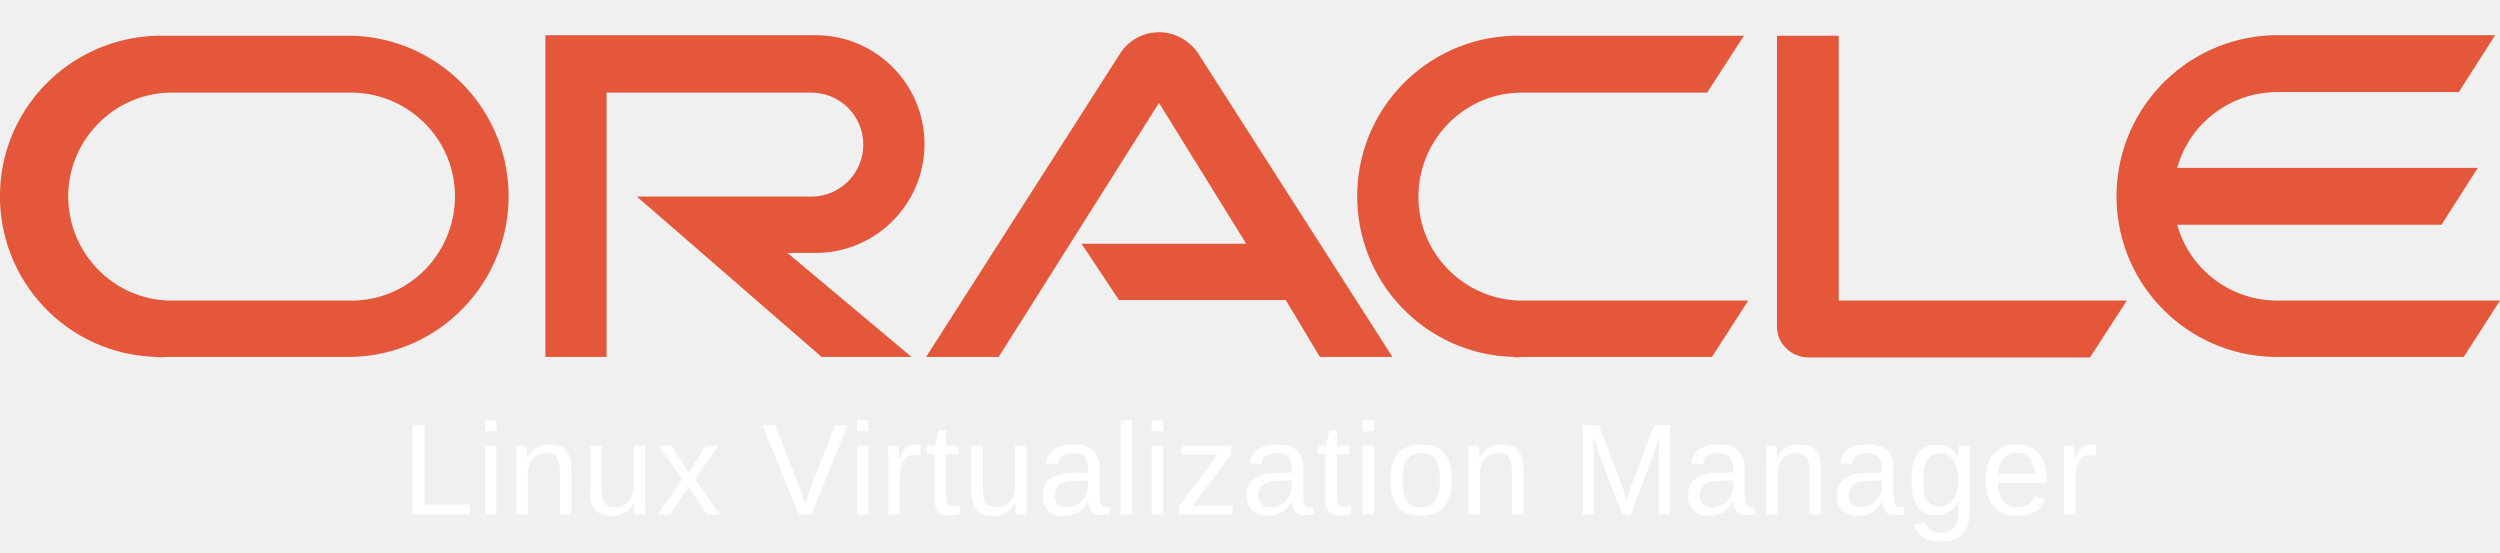
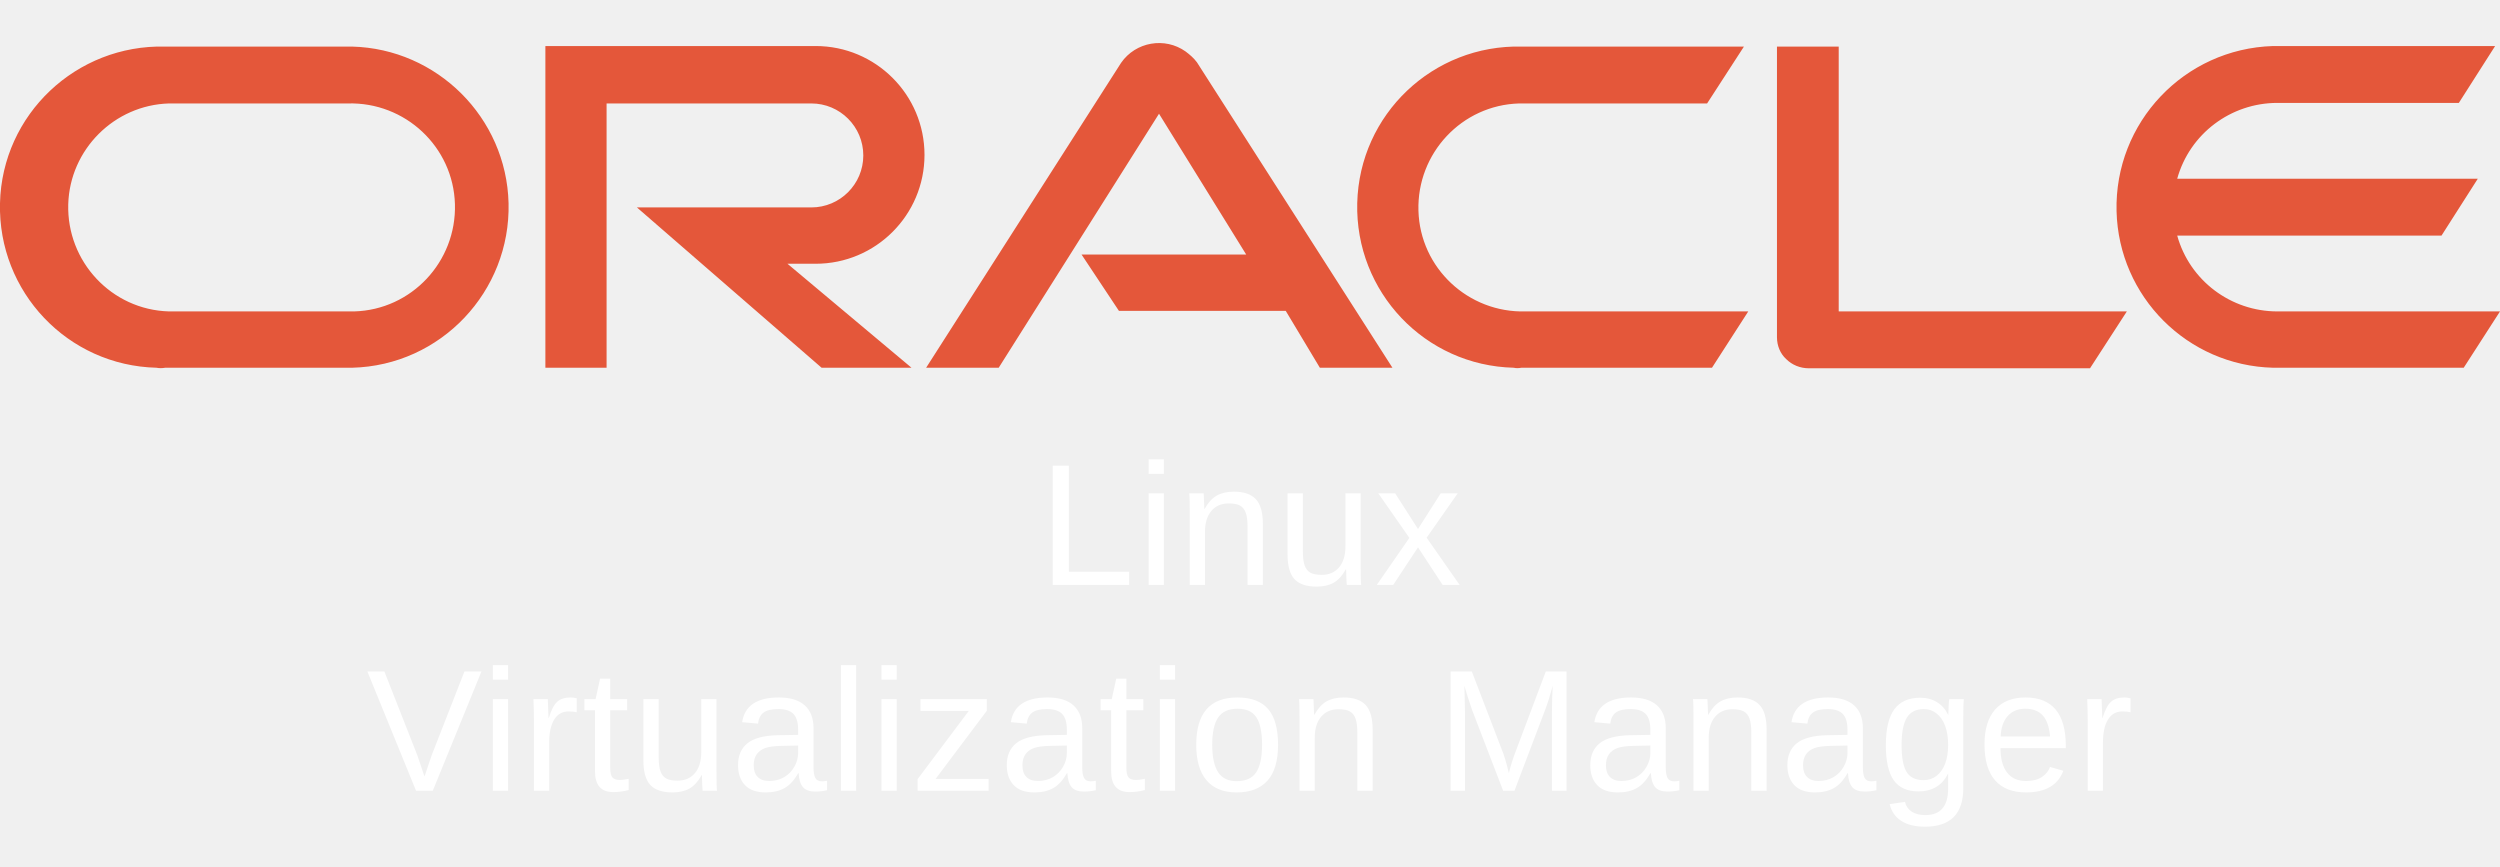
- <svg xmlns="http://www.w3.org/2000/svg" width="461.6" height="102" viewBox="0 0 461.6 102" role="img" aria-label="Oracle Linux Virtualization Manager">
-   <g transform="translate(0,6)">
+ <svg xmlns="http://www.w3.org/2000/svg" width="461.6" height="160" viewBox="0 0 461.6 160" role="img" aria-label="Oracle Linux Virtualization Manager">
+   <g transform="translate(0,8)">
    <path fill="#E4573A" d="M199.7,39h30.4l-16.1-26l-29.6,46.9h-13.4l36-56.3c2.7-3.9,8.1-4.8,11.9-2.1c0.8,0.6,1.5,1.2,2.1,2l36.1,56.4       h-13.4l-6.3-10.5h-30.8L199.7,39 M339.5,49.5V0.6h-11.4v53.7c0,1.5,0.6,3,1.7,4c1.1,1.1,2.6,1.7,4.2,1.7h51.9l6.8-10.5L339.5,49.5       M150.6,40.7c11.1,0,20.1-9,20.1-20.1s-9-20.1-20.1-20.1h-49.9v59.4H112V11.1h37.8c5.3,0,9.6,4.3,9.6,9.6s-4.3,9.6-9.6,9.6h-32.2       l34.1,29.6h16.6l-22.9-19.2H150.6 M30.5,59.9H65c16.4-0.4,29.3-14.1,28.9-30.4C93.5,13.7,80.7,1,65,0.6H30.5       C14.1,0.2,0.4,13.1,0,29.5s12.5,30,28.9,30.4C29.4,60,29.9,60,30.5,59.9 M64.2,49.5h-33c-10.6-0.3-18.9-9.2-18.6-19.8       c0.3-10.1,8.5-18.3,18.6-18.6h33c10.6-0.3,19.5,8,19.8,18.6c0.3,10.6-8,19.5-18.6,19.8C65,49.5,64.6,49.5,64.2,49.5 M280.9,59.9       h35.2l6.7-10.4h-41.1c-10.6,0.3-19.5-8-19.8-18.6c-0.3-10.6,8-19.5,18.6-19.8c0.4,0,0.8,0,1.2,0h33.5l6.8-10.5h-41       c-16.4-0.4-30,12.5-30.4,28.9c-0.4,16.4,12.5,30,28.9,30.4C279.9,60,280.4,60,280.9,59.9 M420.5,49.5c-8.6,0-16.2-5.7-18.5-14h48.8       l6.7-10.5H402c2.3-8.3,9.9-14,18.5-14H454l6.7-10.5h-41C403.3,1,390.4,14.6,390.8,31c0.4,15.8,13.1,28.5,28.9,28.9h35.2l6.7-10.4       L420.5,49.5" />
  </g>
-   <text x="230.8" y="95" text-anchor="middle" font-family="Arial, 'Helvetica Neue', Helvetica, sans-serif" font-size="24" font-weight="500" letter-spacing="0.4" fill="#FFFFFF">Linux Virtualization Manager</text>
+   <text x="230.8" y="108" text-anchor="middle" font-family="Arial, 'Helvetica Neue', Helvetica, sans-serif" font-size="32" font-weight="500" letter-spacing="0.4" fill="#FFFFFF">Linux</text>
+   <text x="230.8" y="146" text-anchor="middle" font-family="Arial, 'Helvetica Neue', Helvetica, sans-serif" font-size="32" font-weight="500" letter-spacing="0.4" fill="#FFFFFF">Virtualization Manager</text>
</svg>
